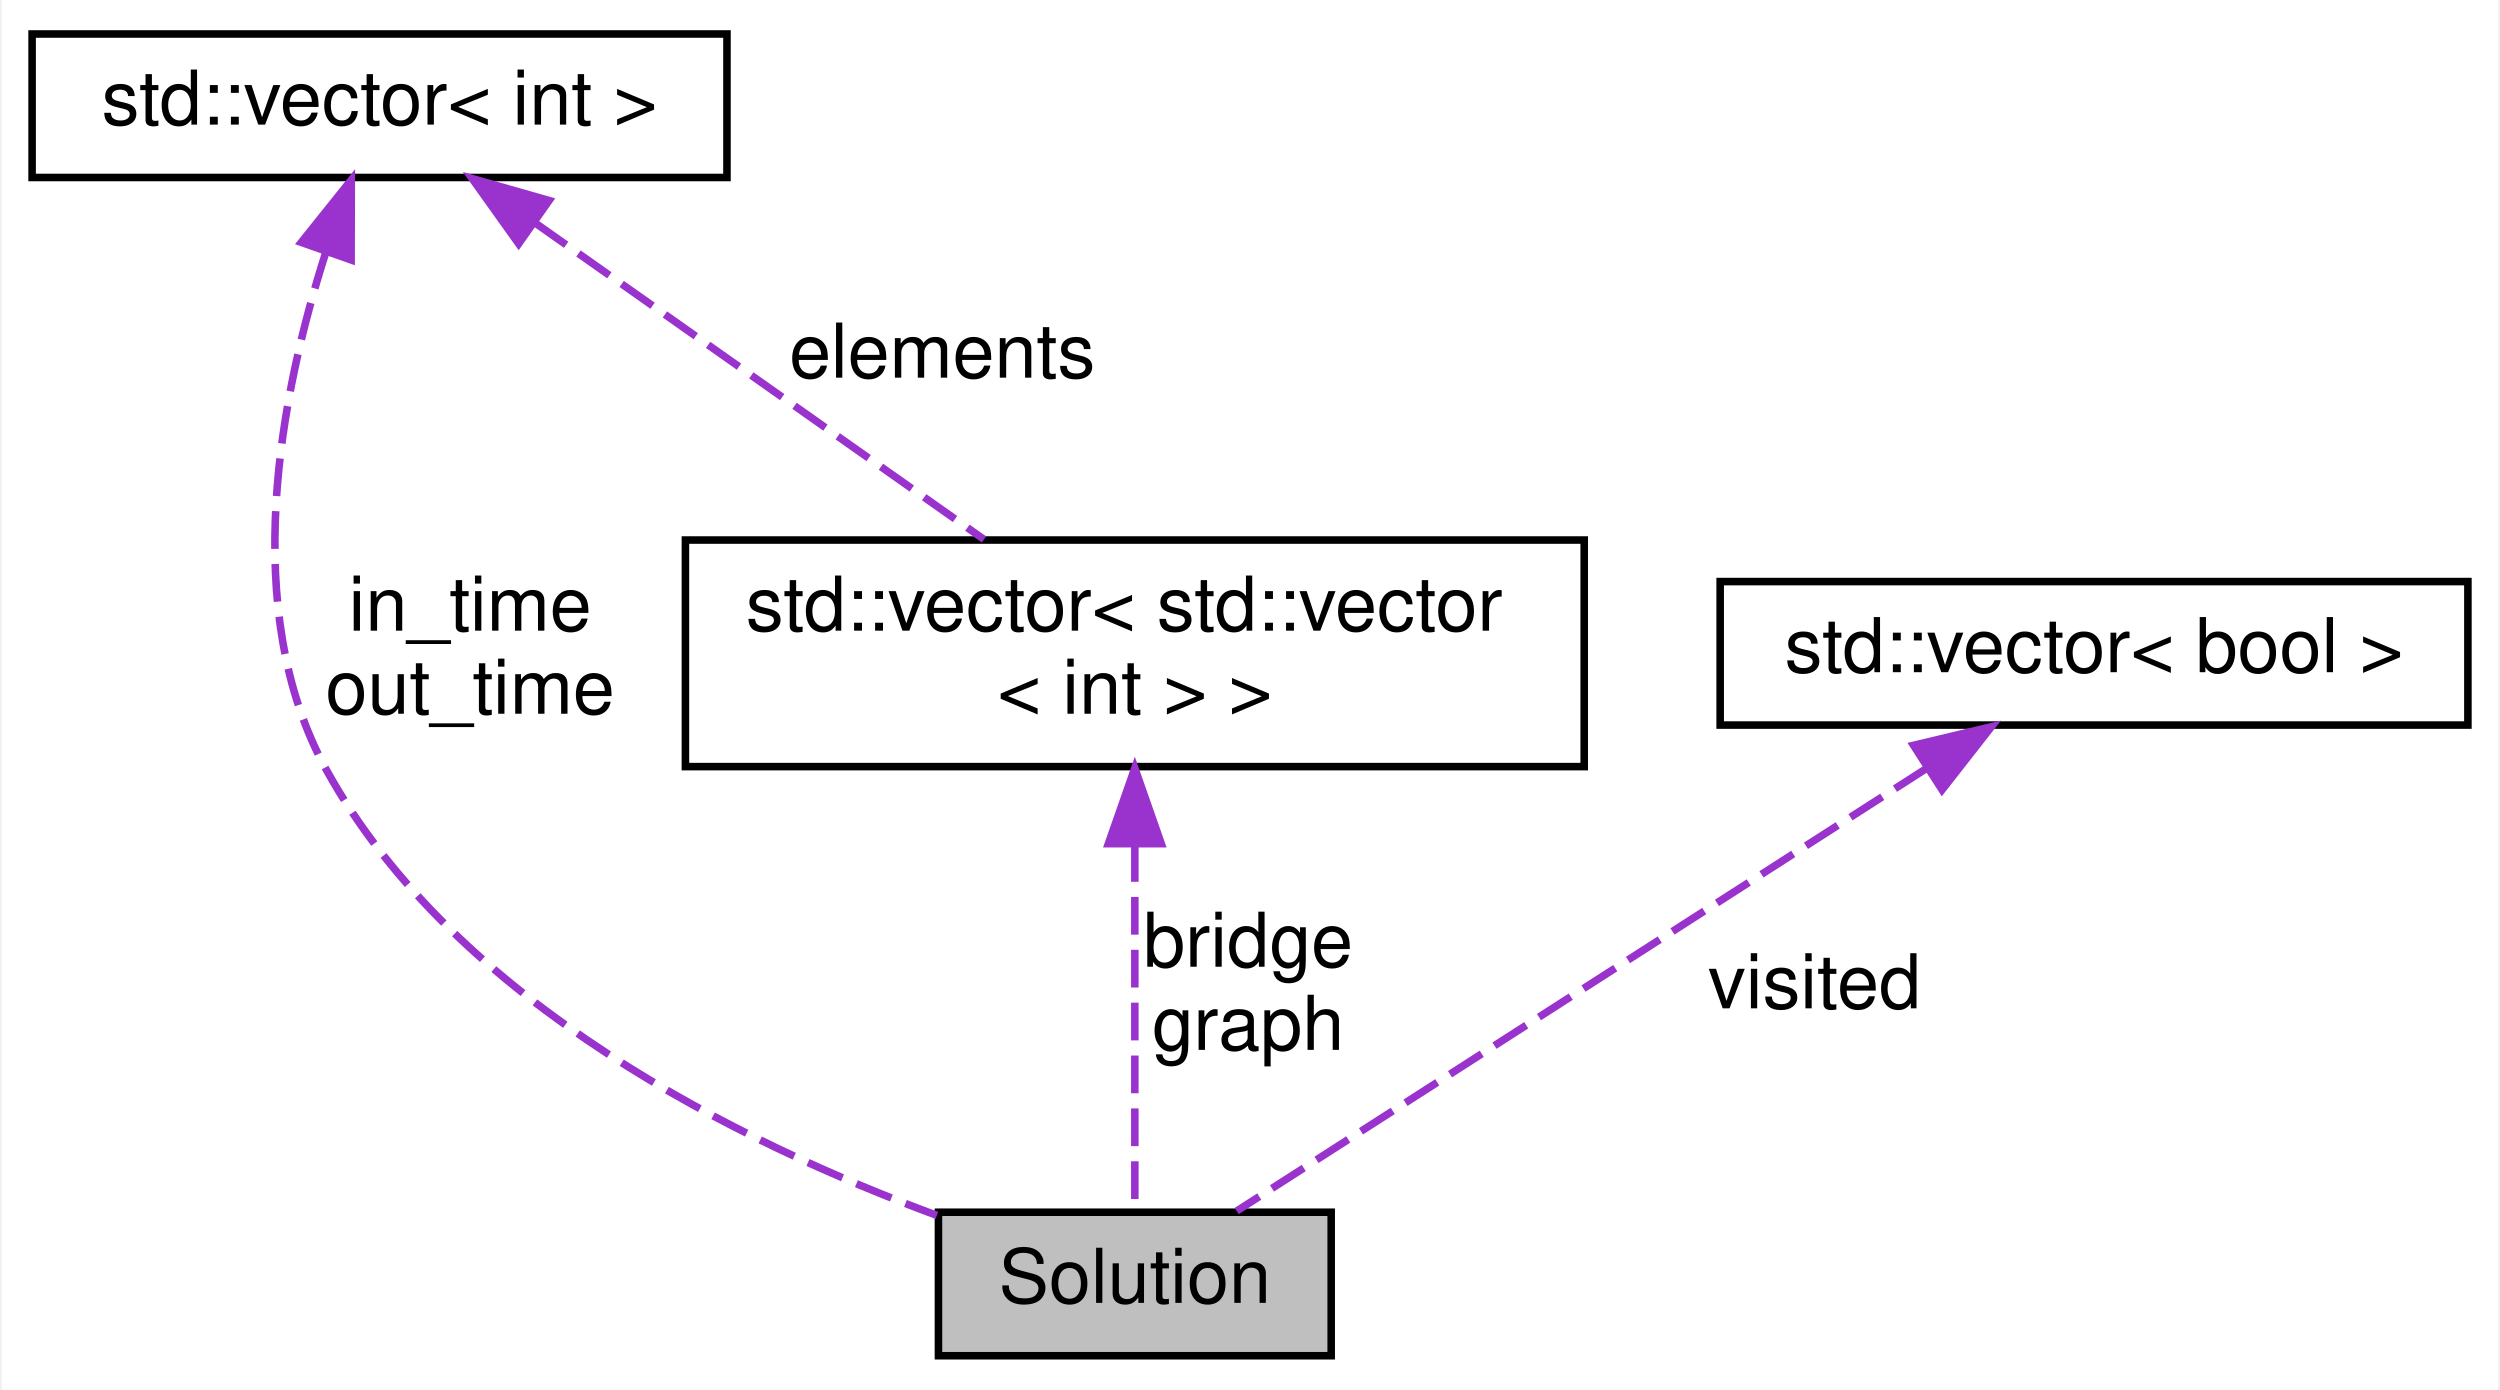
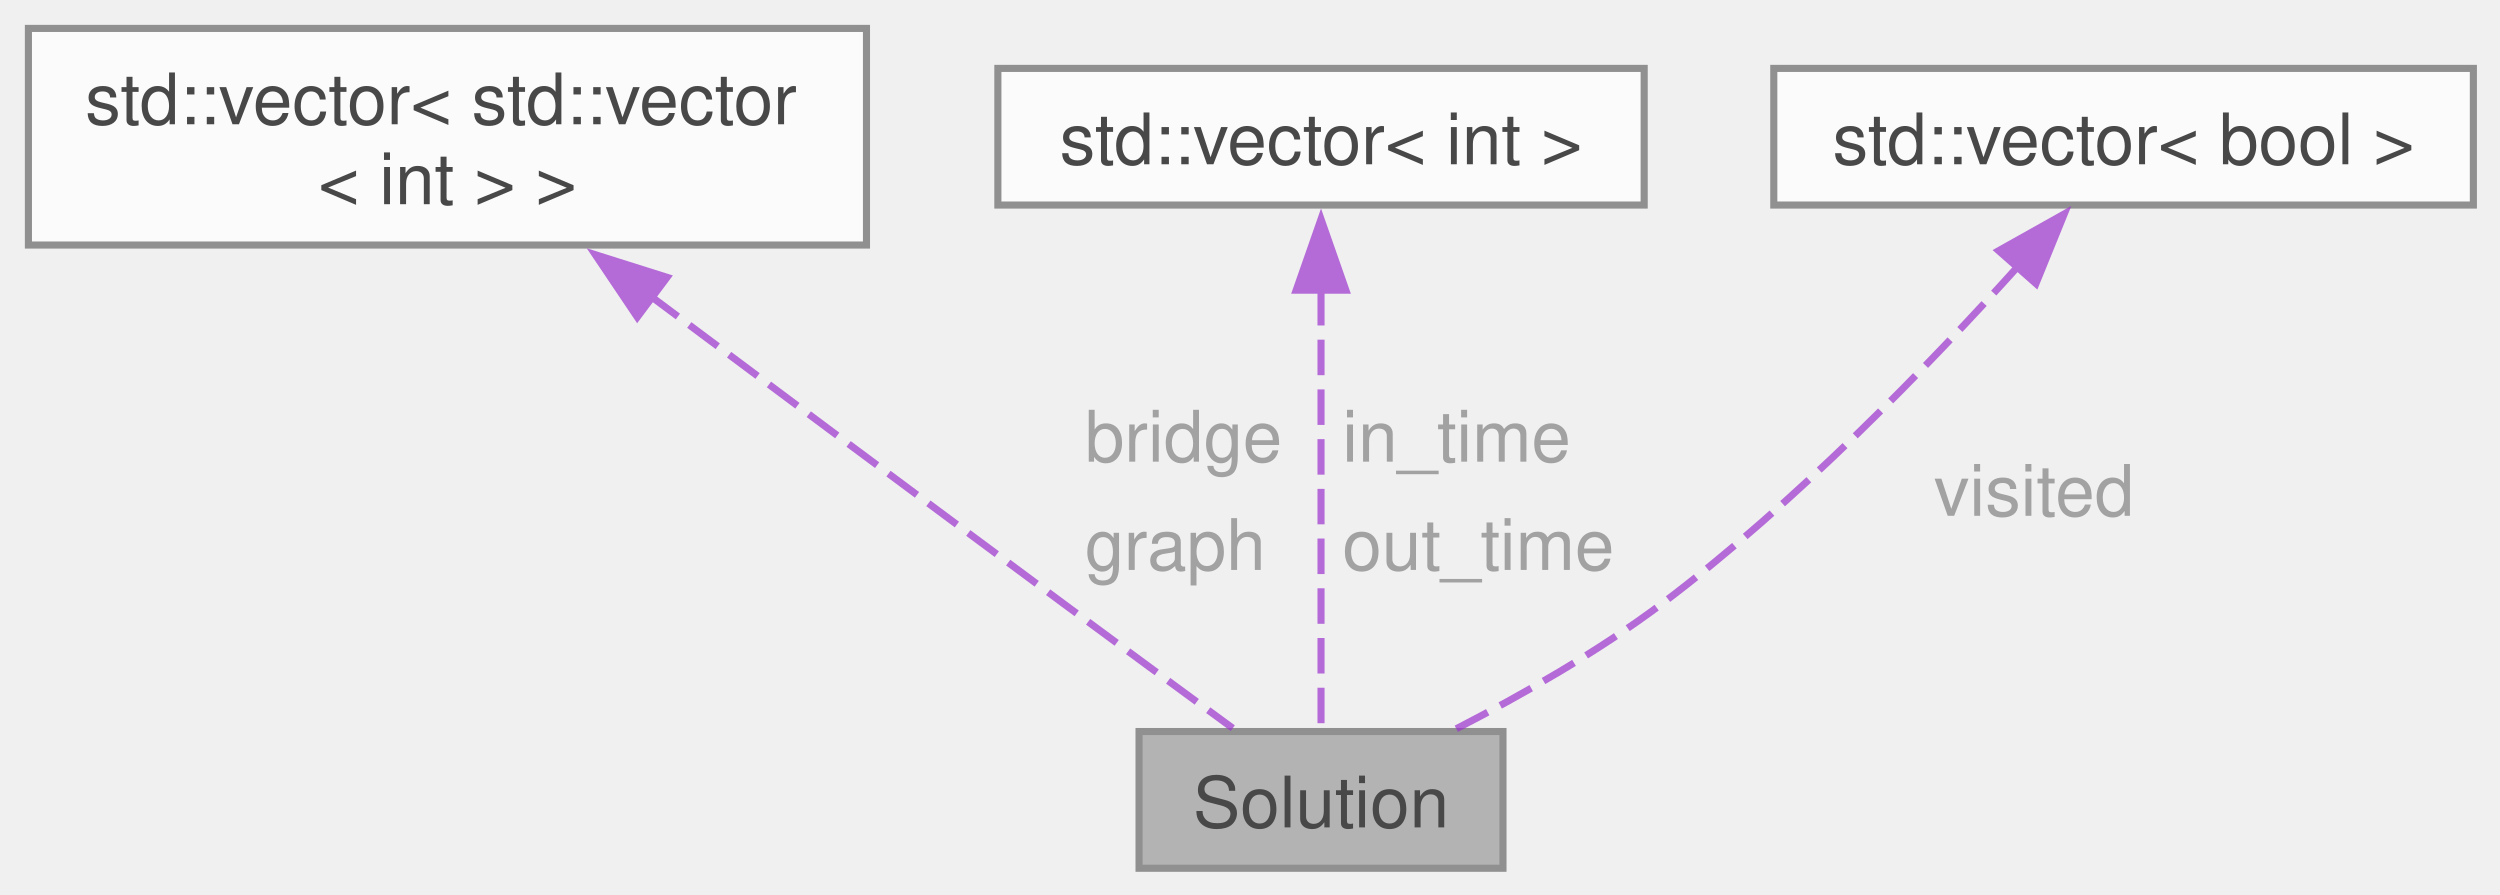
- <svg xmlns="http://www.w3.org/2000/svg" xmlns:xlink="http://www.w3.org/1999/xlink" width="331pt" height="184pt" viewBox="0.00 0.00 330.50 184.00">
-   <g id="graph0" class="graph" transform="scale(1 1) rotate(0) translate(4 180)">
-     <polygon fill="white" stroke="transparent" points="-4,4 -4,-180 326.5,-180 326.5,4 -4,4" />
-     <g id="node1" class="node">
-       <g id="a_node1">
-         <a xlink:title=" ">
-           <polygon fill="#bfbfbf" stroke="black" points="120,-0.5 120,-19.5 172,-19.5 172,-0.5 120,-0.5" />
-           <text text-anchor="middle" x="146" y="-7.5" font-family="Helvetica,sans-Serif" font-size="10.00">Solution</text>
-         </a>
+ <svg xmlns="http://www.w3.org/2000/svg" xmlns:xlink="http://www.w3.org/1999/xlink" width="352pt" height="126pt" viewBox="0.00 0.00 352.00 126.00">
+   <svg id="main" version="1.1" xml:space="preserve">
+     <style type="text/css">
+ .node, .edge {opacity: 0.7;}
+ .node.selected, .edge.selected {opacity: 1;}
+ .edge:hover path { stroke: red; }
+ .edge:hover polygon { stroke: red; fill: red; }
+ </style>
+     <svg id="graph" class="graph">
+       <g id="graph0" class="graph" transform="scale(1 1) rotate(0) translate(4 122.25)">
+         <g id="Node000001" class="node">
+           <g id="a_Node000001">
+             <a xlink:title=" ">
+               <polygon fill="#999999" stroke="#666666" points="207.62,-19.25 156.38,-19.25 156.38,0 207.62,0 207.62,-19.25" />
+               <text xml:space="preserve" text-anchor="middle" x="182" y="-5.75" font-family="Helvetica,sans-Serif" font-size="10.00">Solution</text>
+             </a>
+           </g>
+         </g>
+         <g id="Node000002" class="node">
+           <g id="a_Node000002">
+             <a xlink:title=" ">
+               <polygon fill="white" stroke="#666666" points="118,-118.25 0,-118.25 0,-87.75 118,-87.75 118,-118.25" />
+               <text xml:space="preserve" text-anchor="start" x="8" y="-104.75" font-family="Helvetica,sans-Serif" font-size="10.00">std::vector&lt; std::vector</text>
+               <text xml:space="preserve" text-anchor="middle" x="59" y="-93.5" font-family="Helvetica,sans-Serif" font-size="10.00">&lt; int &gt; &gt;</text>
+             </a>
+           </g>
+         </g>
+         <g id="edge1_Node000001_Node000002" class="edge">
+           <g id="a_edge1_Node000001_Node000002">
+             <a xlink:title=" ">
+               <path fill="none" stroke="#9a32cd" stroke-dasharray="5,2" d="M87.44,-80.68C104.36,-68.03 126.25,-51.69 145.75,-37.25 153.66,-31.4 162.56,-24.85 169.57,-19.72" />
+               <polygon fill="#9a32cd" stroke="#9a32cd" points="85.73,-77.6 79.82,-86.39 89.92,-83.2 85.73,-77.6" />
+             </a>
+           </g>
+           <text xml:space="preserve" text-anchor="start" x="148.75" y="-57.25" font-family="Helvetica,sans-Serif" font-size="10.00" fill="grey">bridge</text>
+           <text xml:space="preserve" text-anchor="start" x="148.75" y="-42" font-family="Helvetica,sans-Serif" font-size="10.00" fill="grey">graph</text>
+         </g>
+         <g id="Node000003" class="node">
+           <g id="a_Node000003">
+             <a xlink:title=" ">
+               <polygon fill="white" stroke="#666666" points="227.5,-112.62 136.5,-112.62 136.5,-93.38 227.5,-93.38 227.5,-112.62" />
+               <text xml:space="preserve" text-anchor="middle" x="182" y="-99.12" font-family="Helvetica,sans-Serif" font-size="10.00">std::vector&lt; int &gt;</text>
+             </a>
+           </g>
+         </g>
+         <g id="edge2_Node000001_Node000003" class="edge">
+           <g id="a_edge2_Node000001_Node000003">
+             <a xlink:title=" ">
+               <path fill="none" stroke="#9a32cd" stroke-dasharray="5,2" d="M182,-81.42C182,-62.05 182,-33.96 182,-19.68" />
+               <polygon fill="#9a32cd" stroke="#9a32cd" points="178.5,-81.39 182,-91.39 185.5,-81.39 178.5,-81.39" />
+             </a>
+           </g>
+           <text xml:space="preserve" text-anchor="start" x="185" y="-57.25" font-family="Helvetica,sans-Serif" font-size="10.00" fill="grey">in_time</text>
+           <text xml:space="preserve" text-anchor="start" x="185" y="-42" font-family="Helvetica,sans-Serif" font-size="10.00" fill="grey">out_time</text>
+         </g>
+         <g id="Node000004" class="node">
+           <g id="a_Node000004">
+             <a xlink:title=" ">
+               <polygon fill="white" stroke="#666666" points="344.25,-112.62 245.75,-112.62 245.75,-93.38 344.25,-93.38 344.25,-112.62" />
+               <text xml:space="preserve" text-anchor="middle" x="295" y="-99.12" font-family="Helvetica,sans-Serif" font-size="10.00">std::vector&lt; bool &gt;</text>
+             </a>
+           </g>
+         </g>
+         <g id="edge3_Node000001_Node000004" class="edge">
+           <g id="a_edge3_Node000001_Node000004">
+             <a xlink:title=" ">
+               <path fill="none" stroke="#9a32cd" stroke-dasharray="5,2" d="M280.08,-84.68C267.59,-70.82 248.82,-51.41 230,-37.25 221.01,-30.49 210.11,-24.31 200.97,-19.6" />
+               <polygon fill="#9a32cd" stroke="#9a32cd" points="277.41,-86.95 286.65,-92.13 282.66,-82.32 277.41,-86.95" />
+             </a>
+           </g>
+           <text xml:space="preserve" text-anchor="start" x="268.3" y="-49.62" font-family="Helvetica,sans-Serif" font-size="10.00" fill="grey">visited</text>
+         </g>
      </g>
-     </g>
-     <g id="node2" class="node">
-       <g id="a_node2">
-         <a target="_blank" xlink:href="http://en.cppreference.com/w/cpp/container/vector.html" xlink:title=" ">
-           <polygon fill="white" stroke="black" points="86.5,-78.5 86.5,-108.5 205.5,-108.5 205.5,-78.5 86.5,-78.5" />
-           <text text-anchor="start" x="94.5" y="-96.5" font-family="Helvetica,sans-Serif" font-size="10.00">std::vector&lt; std::vector</text>
-           <text text-anchor="middle" x="146" y="-85.5" font-family="Helvetica,sans-Serif" font-size="10.00">&lt; int &gt; &gt;</text>
-         </a>
-       </g>
-     </g>
-     <g id="edge1" class="edge">
-       <path fill="none" stroke="#9a32cd" stroke-dasharray="5,2" d="M146,-68.25C146,-51.78 146,-30.99 146,-19.54" />
-       <polygon fill="#9a32cd" stroke="#9a32cd" points="142.5,-68.3 146,-78.3 149.5,-68.3 142.5,-68.3" />
-       <text text-anchor="middle" x="161" y="-52" font-family="Helvetica,sans-Serif" font-size="10.00"> bridge</text>
-       <text text-anchor="middle" x="161" y="-41" font-family="Helvetica,sans-Serif" font-size="10.00">graph</text>
-     </g>
-     <g id="node3" class="node">
-       <g id="a_node3">
-         <a target="_blank" xlink:href="http://en.cppreference.com/w/cpp/container/vector.html" xlink:title=" ">
-           <polygon fill="white" stroke="black" points="0,-156.5 0,-175.5 92,-175.5 92,-156.5 0,-156.5" />
-           <text text-anchor="middle" x="46" y="-163.5" font-family="Helvetica,sans-Serif" font-size="10.00">std::vector&lt; int &gt;</text>
-         </a>
-       </g>
-     </g>
-     <g id="edge3" class="edge">
-       <path fill="none" stroke="#9a32cd" stroke-dasharray="5,2" d="M38.89,-146.59C32.96,-128.07 27.22,-99.28 39,-78 56.09,-47.13 94.01,-28.59 119.79,-19.08" />
-       <polygon fill="#9a32cd" stroke="#9a32cd" points="35.64,-147.91 42.26,-156.18 42.24,-145.58 35.64,-147.91" />
-       <text text-anchor="middle" x="58" y="-96.5" font-family="Helvetica,sans-Serif" font-size="10.00"> in_time</text>
-       <text text-anchor="middle" x="58" y="-85.5" font-family="Helvetica,sans-Serif" font-size="10.00">out_time</text>
-     </g>
-     <g id="edge2" class="edge">
-       <path fill="none" stroke="#9a32cd" stroke-dasharray="5,2" d="M66.62,-150.47C84.03,-138.19 108.81,-120.72 126.03,-108.58" />
-       <polygon fill="#9a32cd" stroke="#9a32cd" points="64.42,-147.73 58.26,-156.36 68.45,-153.45 64.42,-147.73" />
-       <text text-anchor="middle" x="120.5" y="-130" font-family="Helvetica,sans-Serif" font-size="10.00"> elements</text>
-     </g>
-     <g id="node4" class="node">
-       <g id="a_node4">
-         <a target="_blank" xlink:href="http://en.cppreference.com/w/cpp/container/vector.html" xlink:title=" ">
-           <polygon fill="white" stroke="black" points="223.5,-84 223.5,-103 322.5,-103 322.5,-84 223.5,-84" />
-           <text text-anchor="middle" x="273" y="-91" font-family="Helvetica,sans-Serif" font-size="10.00">std::vector&lt; bool &gt;</text>
-         </a>
-       </g>
-     </g>
-     <g id="edge4" class="edge">
-       <path fill="none" stroke="#9a32cd" stroke-dasharray="5,2" d="M250.85,-78.28C224.48,-61.37 181.3,-33.65 159.49,-19.66" />
-       <polygon fill="#9a32cd" stroke="#9a32cd" points="249.1,-81.32 259.41,-83.78 252.88,-75.43 249.1,-81.32" />
-       <text text-anchor="middle" x="236" y="-46.5" font-family="Helvetica,sans-Serif" font-size="10.00"> visited</text>
-     </g>
-   </g>
+     </svg>
+   </svg>
+   <style type="text/css">
+ 
+ [data-mouse-over-selected='false'] { opacity: 0.7; }
+ [data-mouse-over-selected='true']  { opacity: 1.0; }
+ 
+ </style>
</svg>
